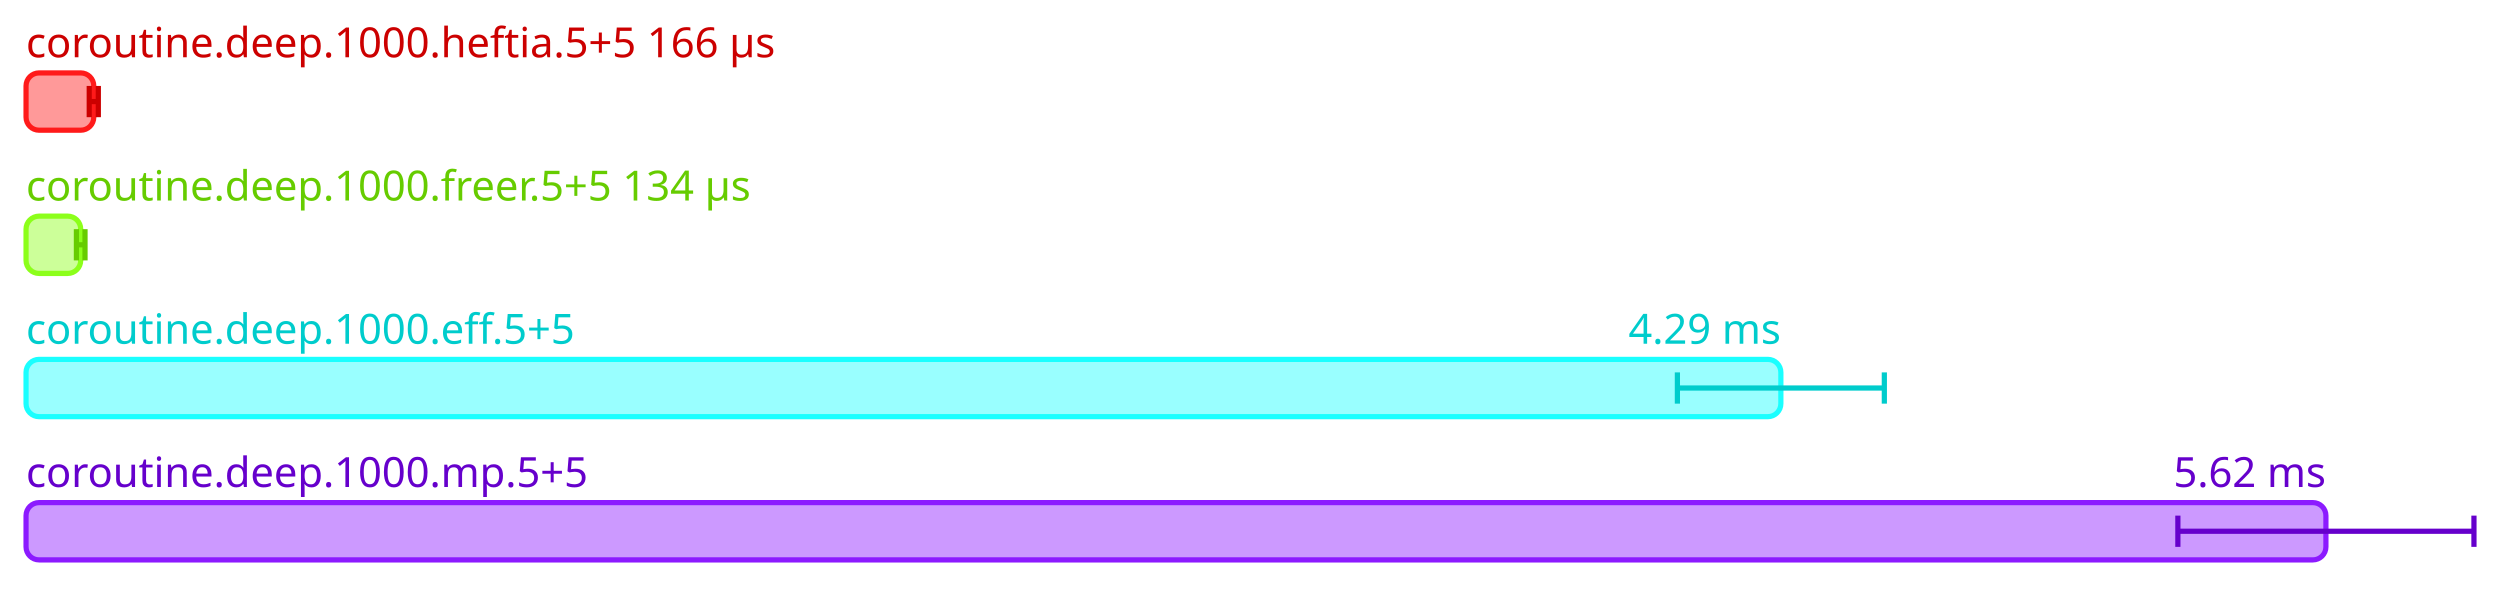
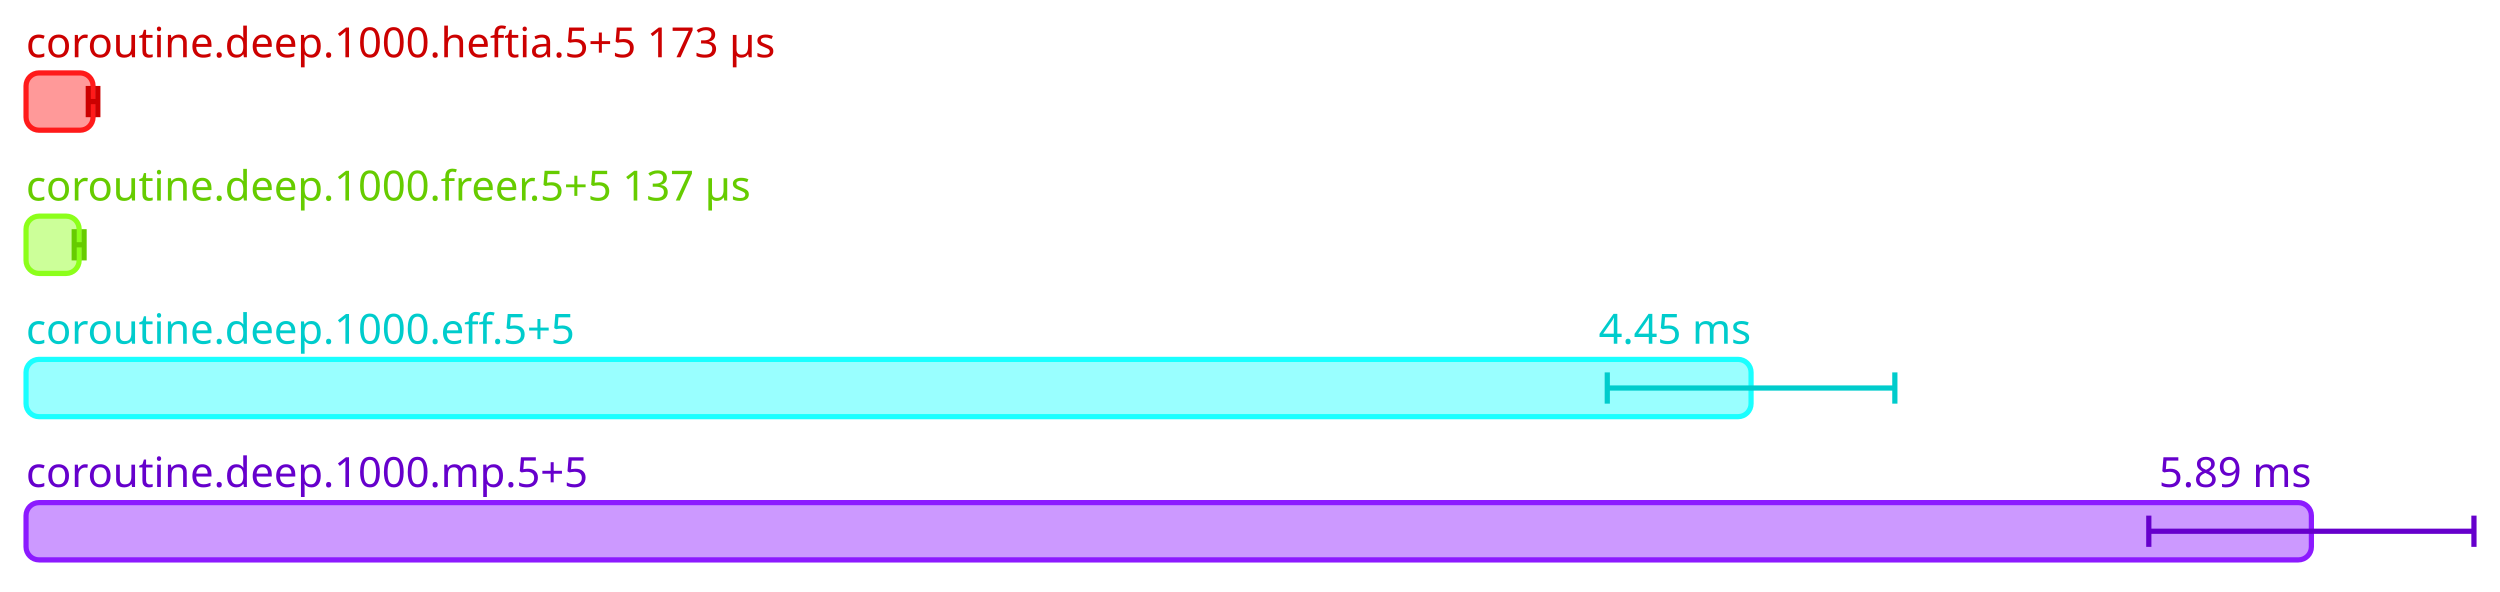
<svg xmlns="http://www.w3.org/2000/svg" height="227" width="960.0" font-size="16" font-family="sans-serif" stroke-width="2">
  <g transform="translate(10.0 0)">
-     <text fill="hsl(0, 100%, 40%)" y="22">coroutine.deep.1000.heftia.5+5 166  μs</text>
+     <text fill="hsl(0, 100%, 40%)" y="22">coroutine.deep.1000.heftia.5+5 173  μs</text>
    <g>
-       <rect y="28" rx="5" height="22" width="26.011" fill="hsl(0, 100%, 80%)" stroke="hsl(0, 100%, 55%)" />
+       <rect y="28" rx="5" height="22" width="25.733" fill="hsl(0, 100%, 80%)" stroke="hsl(0, 100%, 55%)" />
      <g stroke="hsl(0, 100%, 40%)">
-         <line x1="24.267" x2="27.755" y1="39" y2="39" />
-         <line x1="24.267" x2="24.267" y1="33" y2="45" />
-         <line x1="27.755" x2="27.755" y1="33" y2="45" />
+         <line x1="23.906" x2="27.561" y1="39" y2="39" />
+         <line x1="23.906" x2="23.906" y1="33" y2="45" />
+         <line x1="27.561" x2="27.561" y1="33" y2="45" />
      </g>
    </g>
-     <text fill="hsl(90, 100%, 40%)" y="77">coroutine.deep.1000.freer.5+5 134  μs</text>
+     <text fill="hsl(90, 100%, 40%)" y="77">coroutine.deep.1000.freer.5+5 137  μs</text>
    <g>
-       <rect y="83" rx="5" height="22" width="20.992" fill="hsl(90, 100%, 80%)" stroke="hsl(90, 100%, 55%)" />
+       <rect y="83" rx="5" height="22" width="20.391" fill="hsl(90, 100%, 80%)" stroke="hsl(90, 100%, 55%)" />
      <g stroke="hsl(90, 100%, 40%)">
-         <line x1="19.34" x2="22.643" y1="94" y2="94" />
-         <line x1="19.34" x2="19.34" y1="88" y2="100" />
-         <line x1="22.643" x2="22.643" y1="88" y2="100" />
+         <line x1="18.496" x2="22.286" y1="94" y2="94" />
+         <line x1="18.496" x2="18.496" y1="88" y2="100" />
+         <line x1="22.286" x2="22.286" y1="88" y2="100" />
      </g>
    </g>
    <g fill="hsl(180, 100%, 40%)">
      <text y="132">coroutine.deep.1000.eff.5+5</text>
-       <text y="132" x="673.851" text-anchor="end">4.29 ms</text>
+       <text y="132" x="662.407" text-anchor="end">4.45 ms</text>
    </g>
    <g>
-       <rect y="138" rx="5" height="22" width="673.851" fill="hsl(180, 100%, 80%)" stroke="hsl(180, 100%, 55%)" />
+       <rect y="138" rx="5" height="22" width="662.407" fill="hsl(180, 100%, 80%)" stroke="hsl(180, 100%, 55%)" />
      <g stroke="hsl(180, 100%, 40%)">
-         <line x1="634.118" x2="713.585" y1="149" y2="149" />
-         <line x1="634.118" x2="634.118" y1="143" y2="155" />
-         <line x1="713.585" x2="713.585" y1="143" y2="155" />
+         <line x1="607.194" x2="717.621" y1="149" y2="149" />
+         <line x1="607.194" x2="607.194" y1="143" y2="155" />
+         <line x1="717.621" x2="717.621" y1="143" y2="155" />
      </g>
    </g>
    <g fill="hsl(270, 100%, 40%)">
      <text y="187">coroutine.deep.1000.mp.5+5</text>
-       <text y="187" x="883.151" text-anchor="end">5.62 ms</text>
+       <text y="187" x="877.571" text-anchor="end">5.89 ms</text>
    </g>
    <g>
-       <rect y="193" rx="5" height="22" width="883.151" fill="hsl(270, 100%, 80%)" stroke="hsl(270, 100%, 55%)" />
+       <rect y="193" rx="5" height="22" width="877.571" fill="hsl(270, 100%, 80%)" stroke="hsl(270, 100%, 55%)" />
      <g stroke="hsl(270, 100%, 40%)">
-         <line x1="826.301" x2="940.0" y1="204" y2="204" />
-         <line x1="826.301" x2="826.301" y1="198" y2="210" />
+         <line x1="815.141" x2="940.0" y1="204" y2="204" />
+         <line x1="815.141" x2="815.141" y1="198" y2="210" />
        <line x1="940.0" x2="940.0" y1="198" y2="210" />
      </g>
    </g>
  </g>
</svg>
